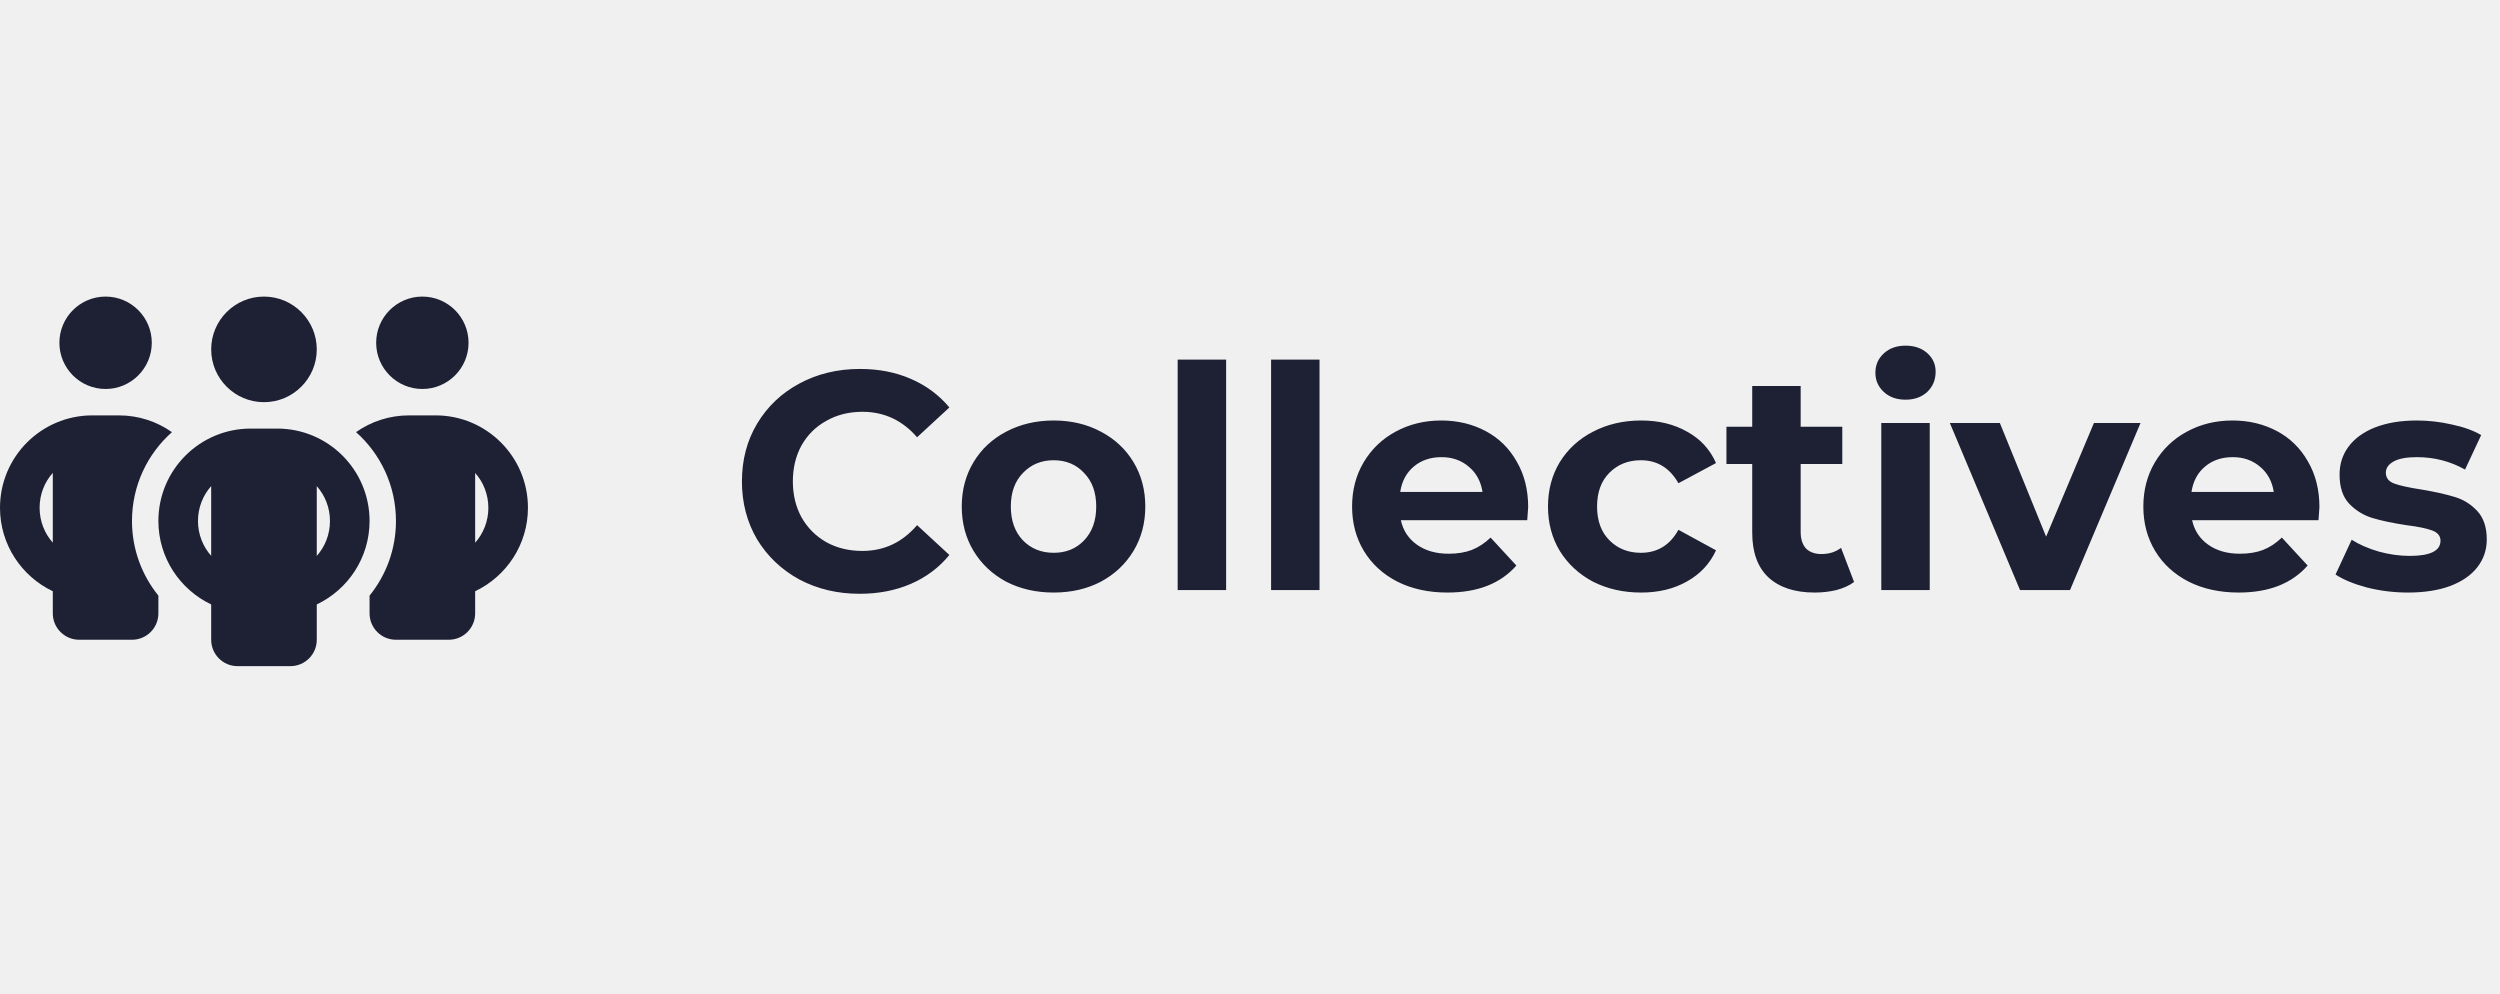
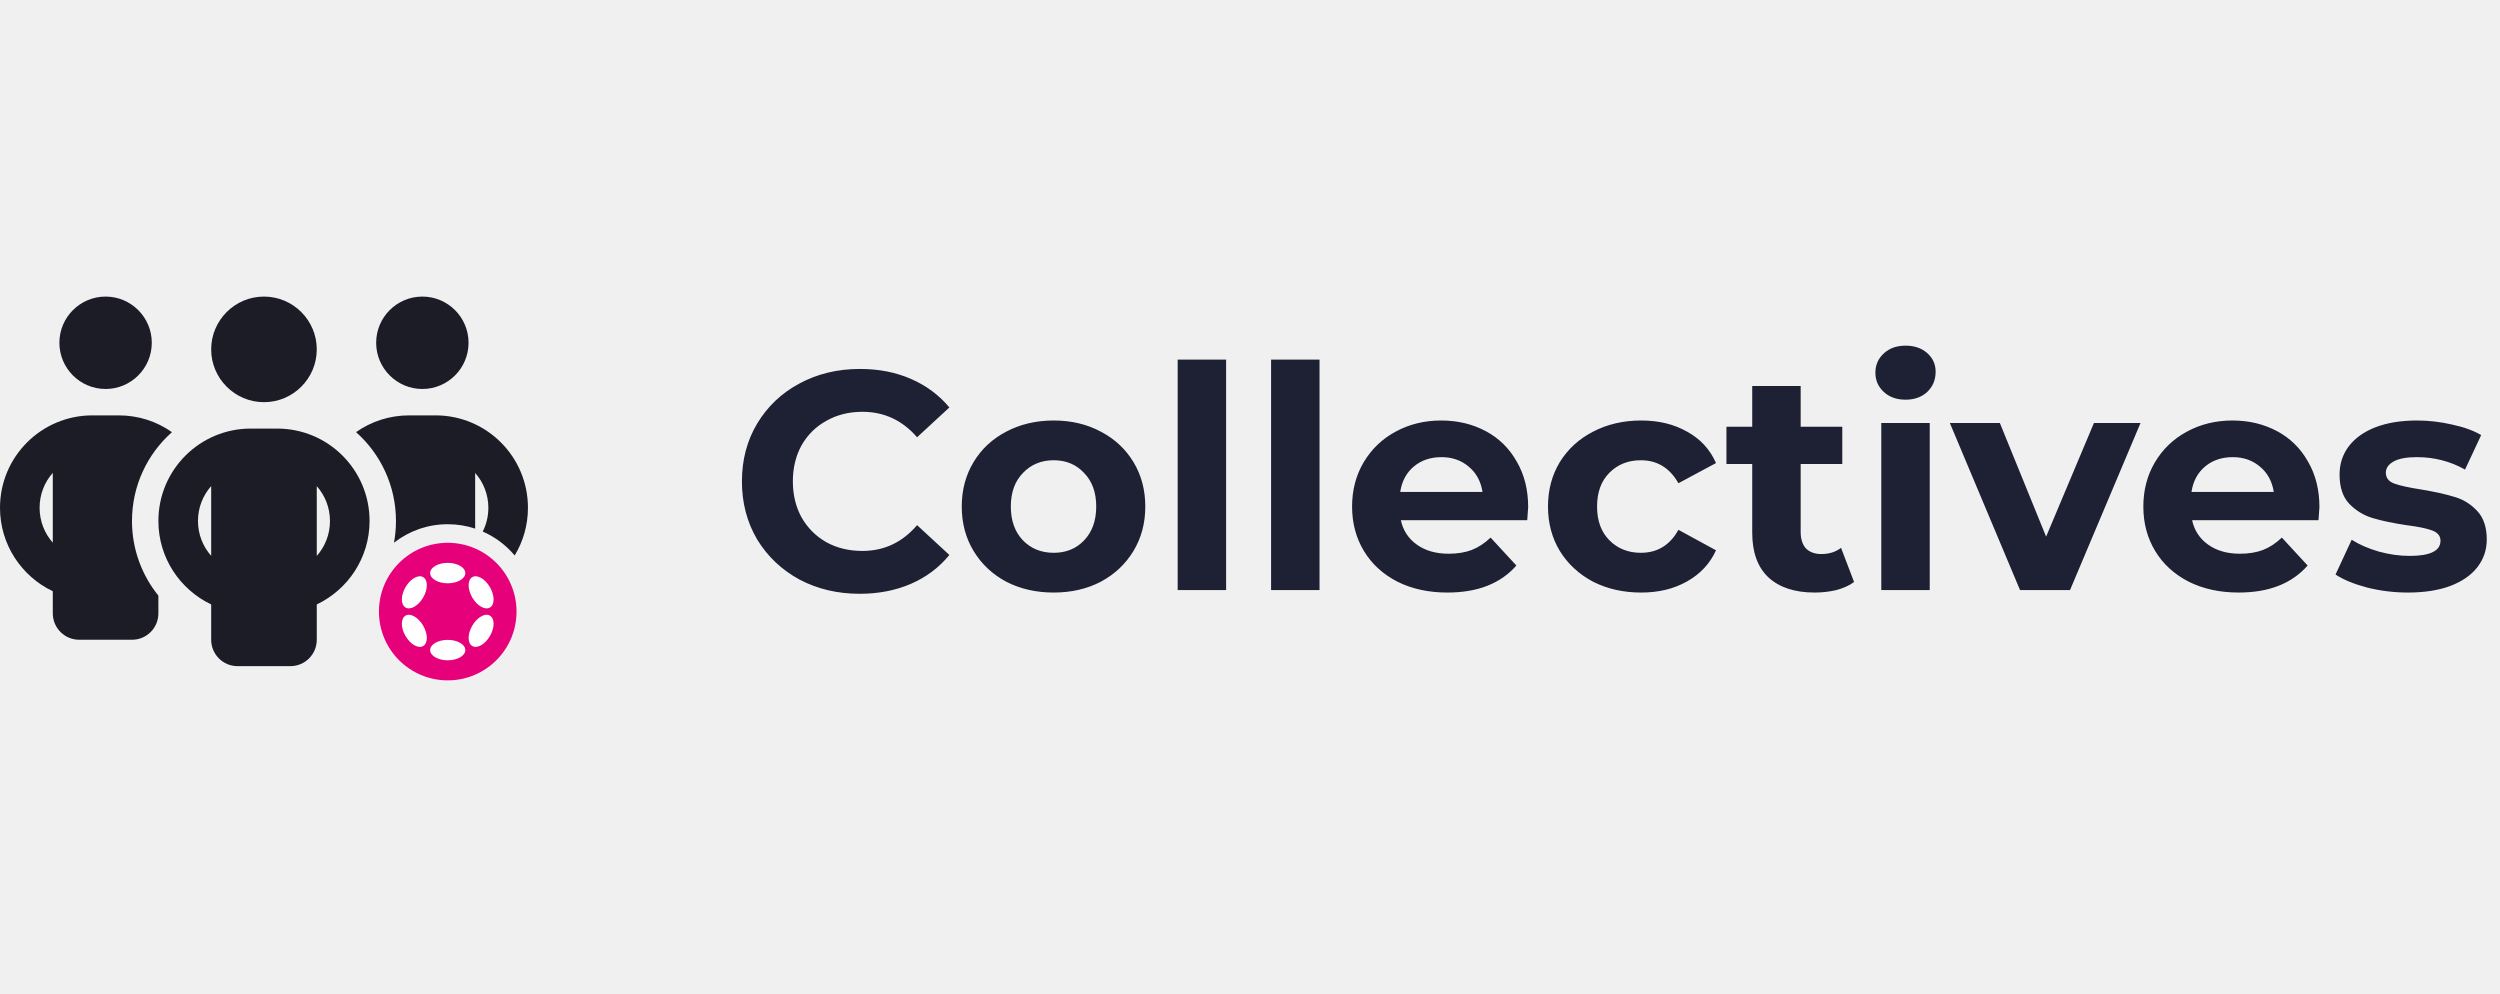
<svg xmlns="http://www.w3.org/2000/svg" width="161" height="64" viewBox="0 0 161 64" fill="none">
-   <path d="M9.775 22.075C9.775 23.716 8.442 25.05 6.8 25.05C5.158 25.05 3.825 23.716 3.825 22.075C3.825 20.433 5.158 19.1 6.8 19.1C8.442 19.1 9.775 20.433 9.775 22.075ZM3.4 30.453C2.869 31.048 2.55 31.839 2.55 32.7C2.55 33.561 2.869 34.352 3.4 34.947V30.453ZM11.071 27.834C9.493 29.231 8.5 31.276 8.5 33.55C8.5 35.372 9.137 37.046 10.2 38.358V39.5C10.2 40.44 9.44 41.2 8.5 41.2H5.1C4.16 41.2 3.4 40.44 3.4 39.5V38.076C1.392 37.12 0 35.075 0 32.7C0 29.412 2.662 26.75 5.95 26.75H7.65C8.925 26.75 10.104 27.148 11.071 27.828V27.834ZM23.8 39.5V38.358C24.863 37.046 25.5 35.372 25.5 33.55C25.5 31.276 24.507 29.231 22.929 27.828C23.896 27.148 25.075 26.75 26.35 26.75H28.05C31.338 26.75 34 29.412 34 32.7C34 35.075 32.608 37.12 30.6 38.076V39.5C30.6 40.44 29.84 41.2 28.9 41.2H25.5C24.56 41.2 23.8 40.44 23.8 39.5ZM30.175 22.075C30.175 23.716 28.842 25.05 27.2 25.05C25.558 25.05 24.225 23.716 24.225 22.075C24.225 20.433 25.558 19.1 27.2 19.1C28.842 19.1 30.175 20.433 30.175 22.075ZM30.6 30.453V34.953C31.131 34.352 31.45 33.566 31.45 32.705C31.45 31.845 31.131 31.053 30.6 30.458V30.453ZM17 25.9C15.125 25.9 13.6 24.375 13.6 22.5C13.6 20.625 15.125 19.1 17 19.1C18.875 19.1 20.4 20.625 20.4 22.5C20.4 24.375 18.875 25.9 17 25.9ZM12.75 33.55C12.75 34.411 13.069 35.197 13.6 35.797V31.303C13.069 31.903 12.75 32.689 12.75 33.55ZM20.4 31.303V35.803C20.931 35.202 21.25 34.416 21.25 33.555C21.25 32.695 20.931 31.903 20.4 31.308V31.303ZM23.8 33.55C23.8 35.925 22.408 37.97 20.4 38.926V41.2C20.4 42.14 19.64 42.9 18.7 42.9H15.3C14.36 42.9 13.6 42.14 13.6 41.2V38.926C11.592 37.97 10.2 35.925 10.2 33.55C10.2 30.262 12.862 27.6 16.15 27.6H17.85C21.138 27.6 23.8 30.262 23.8 33.55Z" fill="#1E2134" />
+   <path d="M6.8 25.05C8.442 25.05 9.775 23.716 9.775 22.075C9.775 20.433 8.442 19.1 6.8 19.1C5.158 19.1 3.825 20.433 3.825 22.075C3.825 23.716 5.158 25.05 6.8 25.05Z" fill="#1C1C26" />
+   <path fill-rule="evenodd" clip-rule="evenodd" d="M8.5 33.55C8.5 31.276 9.493 29.231 11.071 27.834V27.828C10.104 27.148 8.925 26.75 7.65 26.75H5.95C2.662 26.75 0 29.412 0 32.7C0 35.075 1.392 37.12 3.4 38.076V39.5C3.4 40.44 4.16 41.2 5.1 41.2H8.5C9.44 41.2 10.2 40.44 10.2 39.5V38.358C9.137 37.046 8.5 35.372 8.5 33.55ZM2.55 32.7C2.55 31.839 2.869 31.048 3.4 30.453V34.947C2.869 34.352 2.55 33.561 2.55 32.7Z" fill="#1C1C26" />
+   <path d="M25.372 34.951C26.326 34.205 27.528 33.76 28.833 33.76C29.451 33.76 30.044 33.86 30.6 34.043V30.458C31.131 31.053 31.45 31.845 31.45 32.705C31.45 33.254 31.321 33.772 31.089 34.231C31.889 34.581 32.592 35.112 33.145 35.772C33.688 34.876 34 33.825 34 32.7C34 29.412 31.338 26.75 28.05 26.75H26.35C25.075 26.75 23.896 27.148 22.929 27.828C24.507 29.231 25.5 31.276 25.5 33.55C25.5 34.028 25.456 34.497 25.372 34.951Z" fill="#1C1C26" />
+   <path d="M27.2 25.05C28.842 25.05 30.175 23.716 30.175 22.075C30.175 20.433 28.842 19.1 27.2 19.1C25.558 19.1 24.225 20.433 24.225 22.075C24.225 23.716 25.558 25.05 27.2 25.05Z" fill="#1C1C26" />
+   <path d="M13.6 22.5C13.6 24.375 15.125 25.9 17 25.9C18.875 25.9 20.4 24.375 20.4 22.5C20.4 20.625 18.875 19.1 17 19.1C15.125 19.1 13.6 20.625 13.6 22.5Z" fill="#1C1C26" />
+   <path fill-rule="evenodd" clip-rule="evenodd" d="M20.4 38.926C22.408 37.97 23.8 35.925 23.8 33.55C23.8 30.262 21.138 27.6 17.85 27.6H16.15C12.862 27.6 10.2 30.262 10.2 33.55C10.2 35.925 11.592 37.97 13.6 38.926V41.2C13.6 42.14 14.36 42.9 15.3 42.9H18.7C19.64 42.9 20.4 42.14 20.4 41.2V38.926ZM13.6 35.797C13.069 35.197 12.75 34.411 12.75 33.55C12.75 32.689 13.069 31.903 13.6 31.303V35.797ZM20.4 35.803V31.308C20.931 31.903 21.25 32.695 21.25 33.555C21.25 34.416 20.931 35.202 20.4 35.803Z" fill="#1C1C26" />
+   <circle cx="28.834" cy="39.386" r="4.43" fill="#E6007A" />
+   <path d="M28.834 37.565C29.459 37.565 29.966 37.27 29.966 36.906C29.966 36.543 29.459 36.248 28.834 36.248C28.208 36.248 27.701 36.543 27.701 36.906C27.701 37.27 28.208 37.565 28.834 37.565Z" fill="white" />
+   <path d="M28.834 42.524C29.459 42.524 29.966 42.23 29.966 41.866C29.966 41.502 29.459 41.208 28.834 41.208C28.208 41.208 27.701 41.502 27.701 41.866C27.701 42.23 28.208 42.524 28.834 42.524Z" fill="white" />
+   <path d="M27.255 38.475C27.567 37.934 27.566 37.348 27.25 37.166C26.935 36.984 26.426 37.276 26.113 37.817C25.8 38.358 25.802 38.944 26.118 39.126C26.433 39.308 26.942 39.017 27.255 38.475Z" fill="white" />
+   <path d="M31.554 40.955C31.867 40.414 31.865 39.828 31.549 39.646C31.234 39.464 30.725 39.756 30.412 40.297C30.099 40.838 30.102 41.424 30.417 41.606C30.732 41.788 31.241 41.497 31.554 40.955Z" fill="white" />
+   <path d="M27.25 41.606C27.566 41.424 27.567 40.838 27.255 40.297C26.942 39.756 26.433 39.464 26.118 39.646C25.802 39.828 25.8 40.414 26.113 40.955C26.426 41.497 26.935 41.788 27.25 41.606Z" fill="white" />
+   <path d="M31.549 39.126C31.865 38.944 31.867 38.358 31.554 37.817C31.241 37.276 30.732 36.984 30.417 37.166C30.102 37.348 30.099 37.934 30.412 38.476C30.725 39.017 31.234 39.308 31.549 39.126Z" fill="white" />
  <path d="M55.36 38.24C53.933 38.24 52.64 37.933 51.48 37.32C50.333 36.693 49.427 35.833 48.76 34.74C48.107 33.633 47.78 32.387 47.78 31C47.78 29.613 48.107 28.373 48.76 27.28C49.427 26.173 50.333 25.313 51.48 24.7C52.64 24.073 53.94 23.76 55.38 23.76C56.593 23.76 57.687 23.973 58.66 24.4C59.647 24.827 60.473 25.44 61.14 26.24L59.06 28.16C58.113 27.067 56.94 26.52 55.54 26.52C54.673 26.52 53.9 26.713 53.22 27.1C52.54 27.473 52.007 28 51.62 28.68C51.247 29.36 51.06 30.133 51.06 31C51.06 31.867 51.247 32.64 51.62 33.32C52.007 34 52.54 34.533 53.22 34.92C53.9 35.293 54.673 35.48 55.54 35.48C56.94 35.48 58.113 34.927 59.06 33.82L61.14 35.74C60.473 36.553 59.647 37.173 58.66 37.6C57.673 38.027 56.573 38.24 55.36 38.24ZM67.857 38.16C66.724 38.16 65.704 37.927 64.797 37.46C63.904 36.98 63.203 36.32 62.697 35.48C62.19 34.64 61.937 33.687 61.937 32.62C61.937 31.553 62.19 30.6 62.697 29.76C63.203 28.92 63.904 28.267 64.797 27.8C65.704 27.32 66.724 27.08 67.857 27.08C68.99 27.08 70.004 27.32 70.897 27.8C71.79 28.267 72.49 28.92 72.997 29.76C73.504 30.6 73.757 31.553 73.757 32.62C73.757 33.687 73.504 34.64 72.997 35.48C72.49 36.32 71.79 36.98 70.897 37.46C70.004 37.927 68.99 38.16 67.857 38.16ZM67.857 35.6C68.657 35.6 69.31 35.333 69.817 34.8C70.337 34.253 70.597 33.527 70.597 32.62C70.597 31.713 70.337 30.993 69.817 30.46C69.31 29.913 68.657 29.64 67.857 29.64C67.057 29.64 66.397 29.913 65.877 30.46C65.357 30.993 65.097 31.713 65.097 32.62C65.097 33.527 65.357 34.253 65.877 34.8C66.397 35.333 67.057 35.6 67.857 35.6ZM75.842 23.16H78.962V38H75.842V23.16ZM81.858 23.16H84.978V38H81.858V23.16ZM98.414 32.66C98.414 32.7 98.394 32.98 98.354 33.5H90.214C90.36 34.167 90.707 34.693 91.254 35.08C91.8 35.467 92.48 35.66 93.294 35.66C93.854 35.66 94.347 35.58 94.774 35.42C95.214 35.247 95.62 34.98 95.994 34.62L97.654 36.42C96.64 37.58 95.16 38.16 93.214 38.16C92 38.16 90.927 37.927 89.994 37.46C89.06 36.98 88.34 36.32 87.834 35.48C87.327 34.64 87.074 33.687 87.074 32.62C87.074 31.567 87.32 30.62 87.814 29.78C88.32 28.927 89.007 28.267 89.874 27.8C90.754 27.32 91.734 27.08 92.814 27.08C93.867 27.08 94.82 27.307 95.674 27.76C96.527 28.213 97.194 28.867 97.674 29.72C98.167 30.56 98.414 31.54 98.414 32.66ZM92.834 29.44C92.127 29.44 91.534 29.64 91.054 30.04C90.574 30.44 90.28 30.987 90.174 31.68H95.474C95.367 31 95.074 30.46 94.594 30.06C94.114 29.647 93.527 29.44 92.834 29.44ZM105.691 38.16C104.544 38.16 103.511 37.927 102.591 37.46C101.684 36.98 100.971 36.32 100.451 35.48C99.944 34.64 99.691 33.687 99.691 32.62C99.691 31.553 99.944 30.6 100.451 29.76C100.971 28.92 101.684 28.267 102.591 27.8C103.511 27.32 104.544 27.08 105.691 27.08C106.824 27.08 107.811 27.32 108.651 27.8C109.504 28.267 110.124 28.94 110.511 29.82L108.091 31.12C107.531 30.133 106.724 29.64 105.671 29.64C104.857 29.64 104.184 29.907 103.651 30.44C103.117 30.973 102.851 31.7 102.851 32.62C102.851 33.54 103.117 34.267 103.651 34.8C104.184 35.333 104.857 35.6 105.671 35.6C106.737 35.6 107.544 35.107 108.091 34.12L110.511 35.44C110.124 36.293 109.504 36.96 108.651 37.44C107.811 37.92 106.824 38.16 105.691 38.16ZM119.403 37.48C119.097 37.707 118.717 37.88 118.263 38C117.823 38.107 117.357 38.16 116.863 38.16C115.583 38.16 114.59 37.833 113.883 37.18C113.19 36.527 112.843 35.567 112.843 34.3V29.88H111.183V27.48H112.843V24.86H115.963V27.48H118.643V29.88H115.963V34.26C115.963 34.713 116.077 35.067 116.303 35.32C116.543 35.56 116.877 35.68 117.303 35.68C117.797 35.68 118.217 35.547 118.563 35.28L119.403 37.48ZM121.155 27.24H124.275V38H121.155V27.24ZM122.715 25.74C122.142 25.74 121.675 25.573 121.315 25.24C120.955 24.907 120.775 24.493 120.775 24C120.775 23.507 120.955 23.093 121.315 22.76C121.675 22.427 122.142 22.26 122.715 22.26C123.288 22.26 123.755 22.42 124.115 22.74C124.475 23.06 124.655 23.46 124.655 23.94C124.655 24.46 124.475 24.893 124.115 25.24C123.755 25.573 123.288 25.74 122.715 25.74ZM137.85 27.24L133.31 38H130.09L125.57 27.24H128.79L131.77 34.56L134.85 27.24H137.85ZM149.371 32.66C149.371 32.7 149.351 32.98 149.311 33.5H141.171C141.317 34.167 141.664 34.693 142.211 35.08C142.757 35.467 143.437 35.66 144.251 35.66C144.811 35.66 145.304 35.58 145.731 35.42C146.171 35.247 146.577 34.98 146.951 34.62L148.611 36.42C147.597 37.58 146.117 38.16 144.171 38.16C142.957 38.16 141.884 37.927 140.951 37.46C140.017 36.98 139.297 36.32 138.791 35.48C138.284 34.64 138.031 33.687 138.031 32.62C138.031 31.567 138.277 30.62 138.771 29.78C139.277 28.927 139.964 28.267 140.831 27.8C141.711 27.32 142.691 27.08 143.771 27.08C144.824 27.08 145.777 27.307 146.631 27.76C147.484 28.213 148.151 28.867 148.631 29.72C149.124 30.56 149.371 31.54 149.371 32.66ZM143.791 29.44C143.084 29.44 142.491 29.64 142.011 30.04C141.531 30.44 141.237 30.987 141.131 31.68H146.431C146.324 31 146.031 30.46 145.551 30.06C145.071 29.647 144.484 29.44 143.791 29.44ZM155.068 38.16C154.174 38.16 153.301 38.053 152.448 37.84C151.594 37.613 150.914 37.333 150.408 37L151.448 34.76C151.928 35.067 152.508 35.32 153.188 35.52C153.868 35.707 154.534 35.8 155.188 35.8C156.508 35.8 157.168 35.473 157.168 34.82C157.168 34.513 156.988 34.293 156.628 34.16C156.268 34.027 155.714 33.913 154.968 33.82C154.088 33.687 153.361 33.533 152.788 33.36C152.214 33.187 151.714 32.88 151.288 32.44C150.874 32 150.668 31.373 150.668 30.56C150.668 29.88 150.861 29.28 151.248 28.76C151.648 28.227 152.221 27.813 152.968 27.52C153.728 27.227 154.621 27.08 155.648 27.08C156.408 27.08 157.161 27.167 157.908 27.34C158.668 27.5 159.294 27.727 159.788 28.02L158.748 30.24C157.801 29.707 156.768 29.44 155.648 29.44C154.981 29.44 154.481 29.533 154.148 29.72C153.814 29.907 153.648 30.147 153.648 30.44C153.648 30.773 153.828 31.007 154.188 31.14C154.548 31.273 155.121 31.4 155.908 31.52C156.788 31.667 157.508 31.827 158.068 32C158.628 32.16 159.114 32.46 159.528 32.9C159.941 33.34 160.148 33.953 160.148 34.74C160.148 35.407 159.948 36 159.548 36.52C159.148 37.04 158.561 37.447 157.788 37.74C157.028 38.02 156.121 38.16 155.068 38.16Z" fill="#1E2134" />
</svg>
